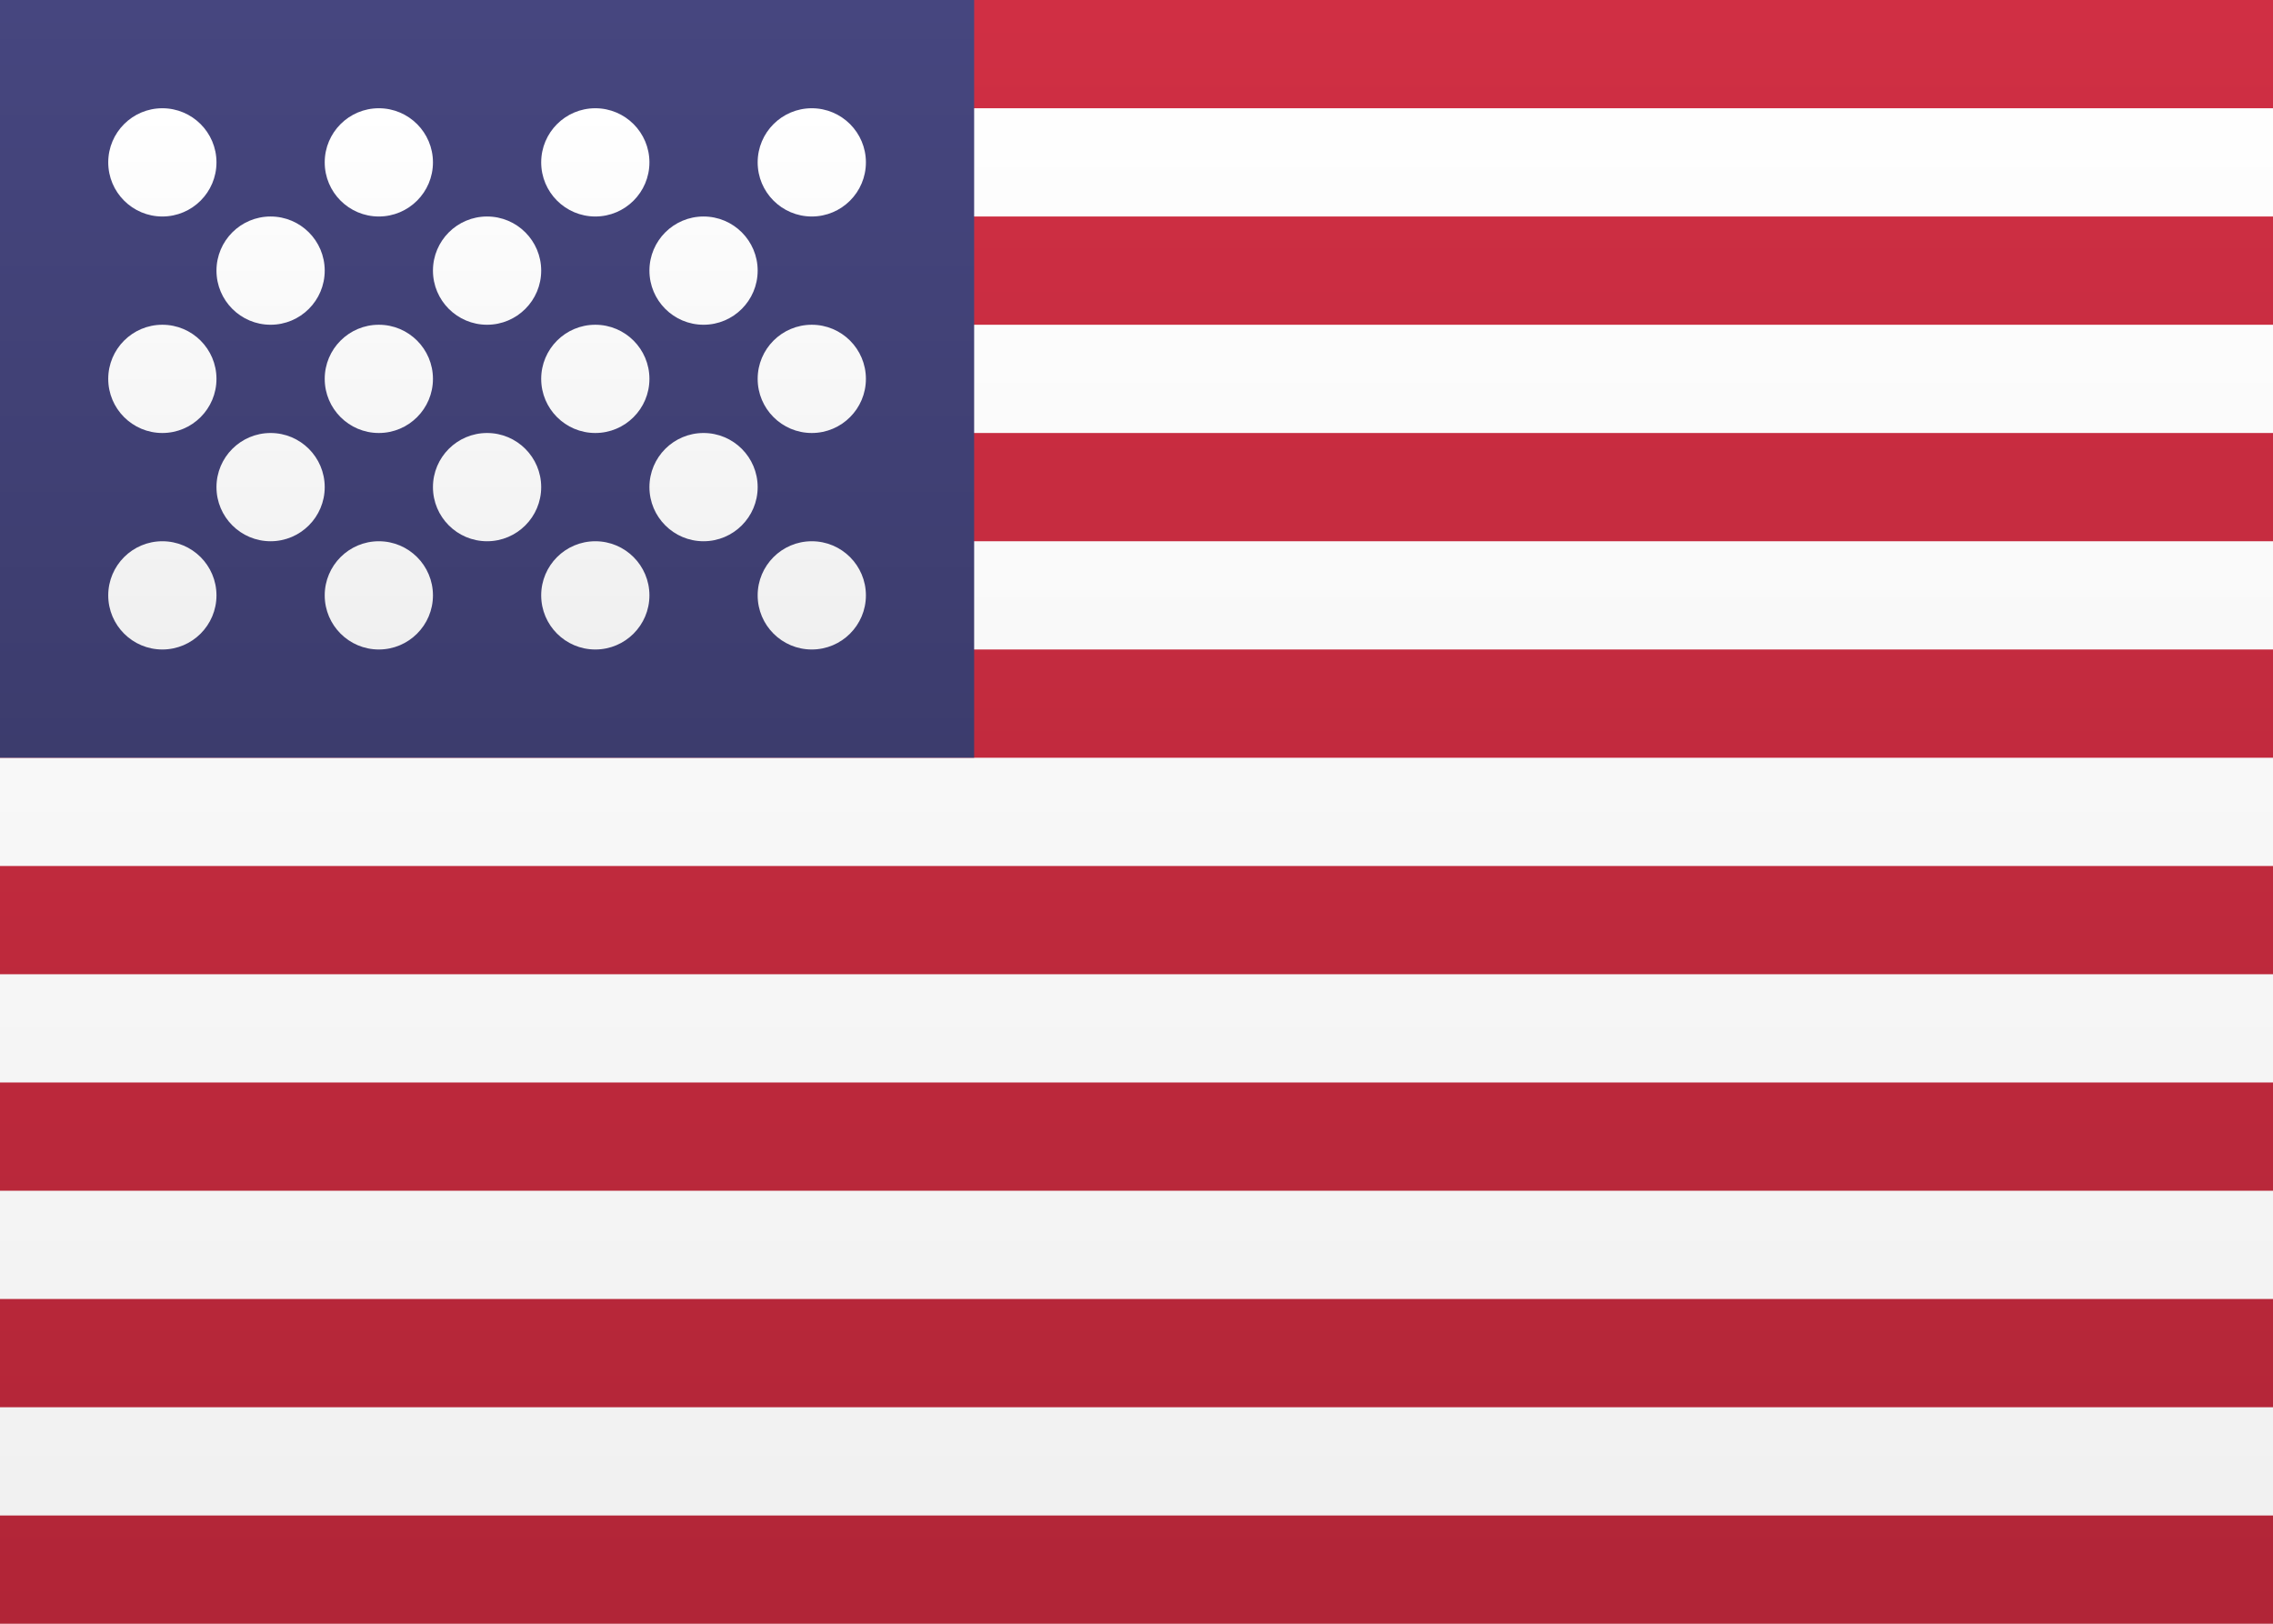
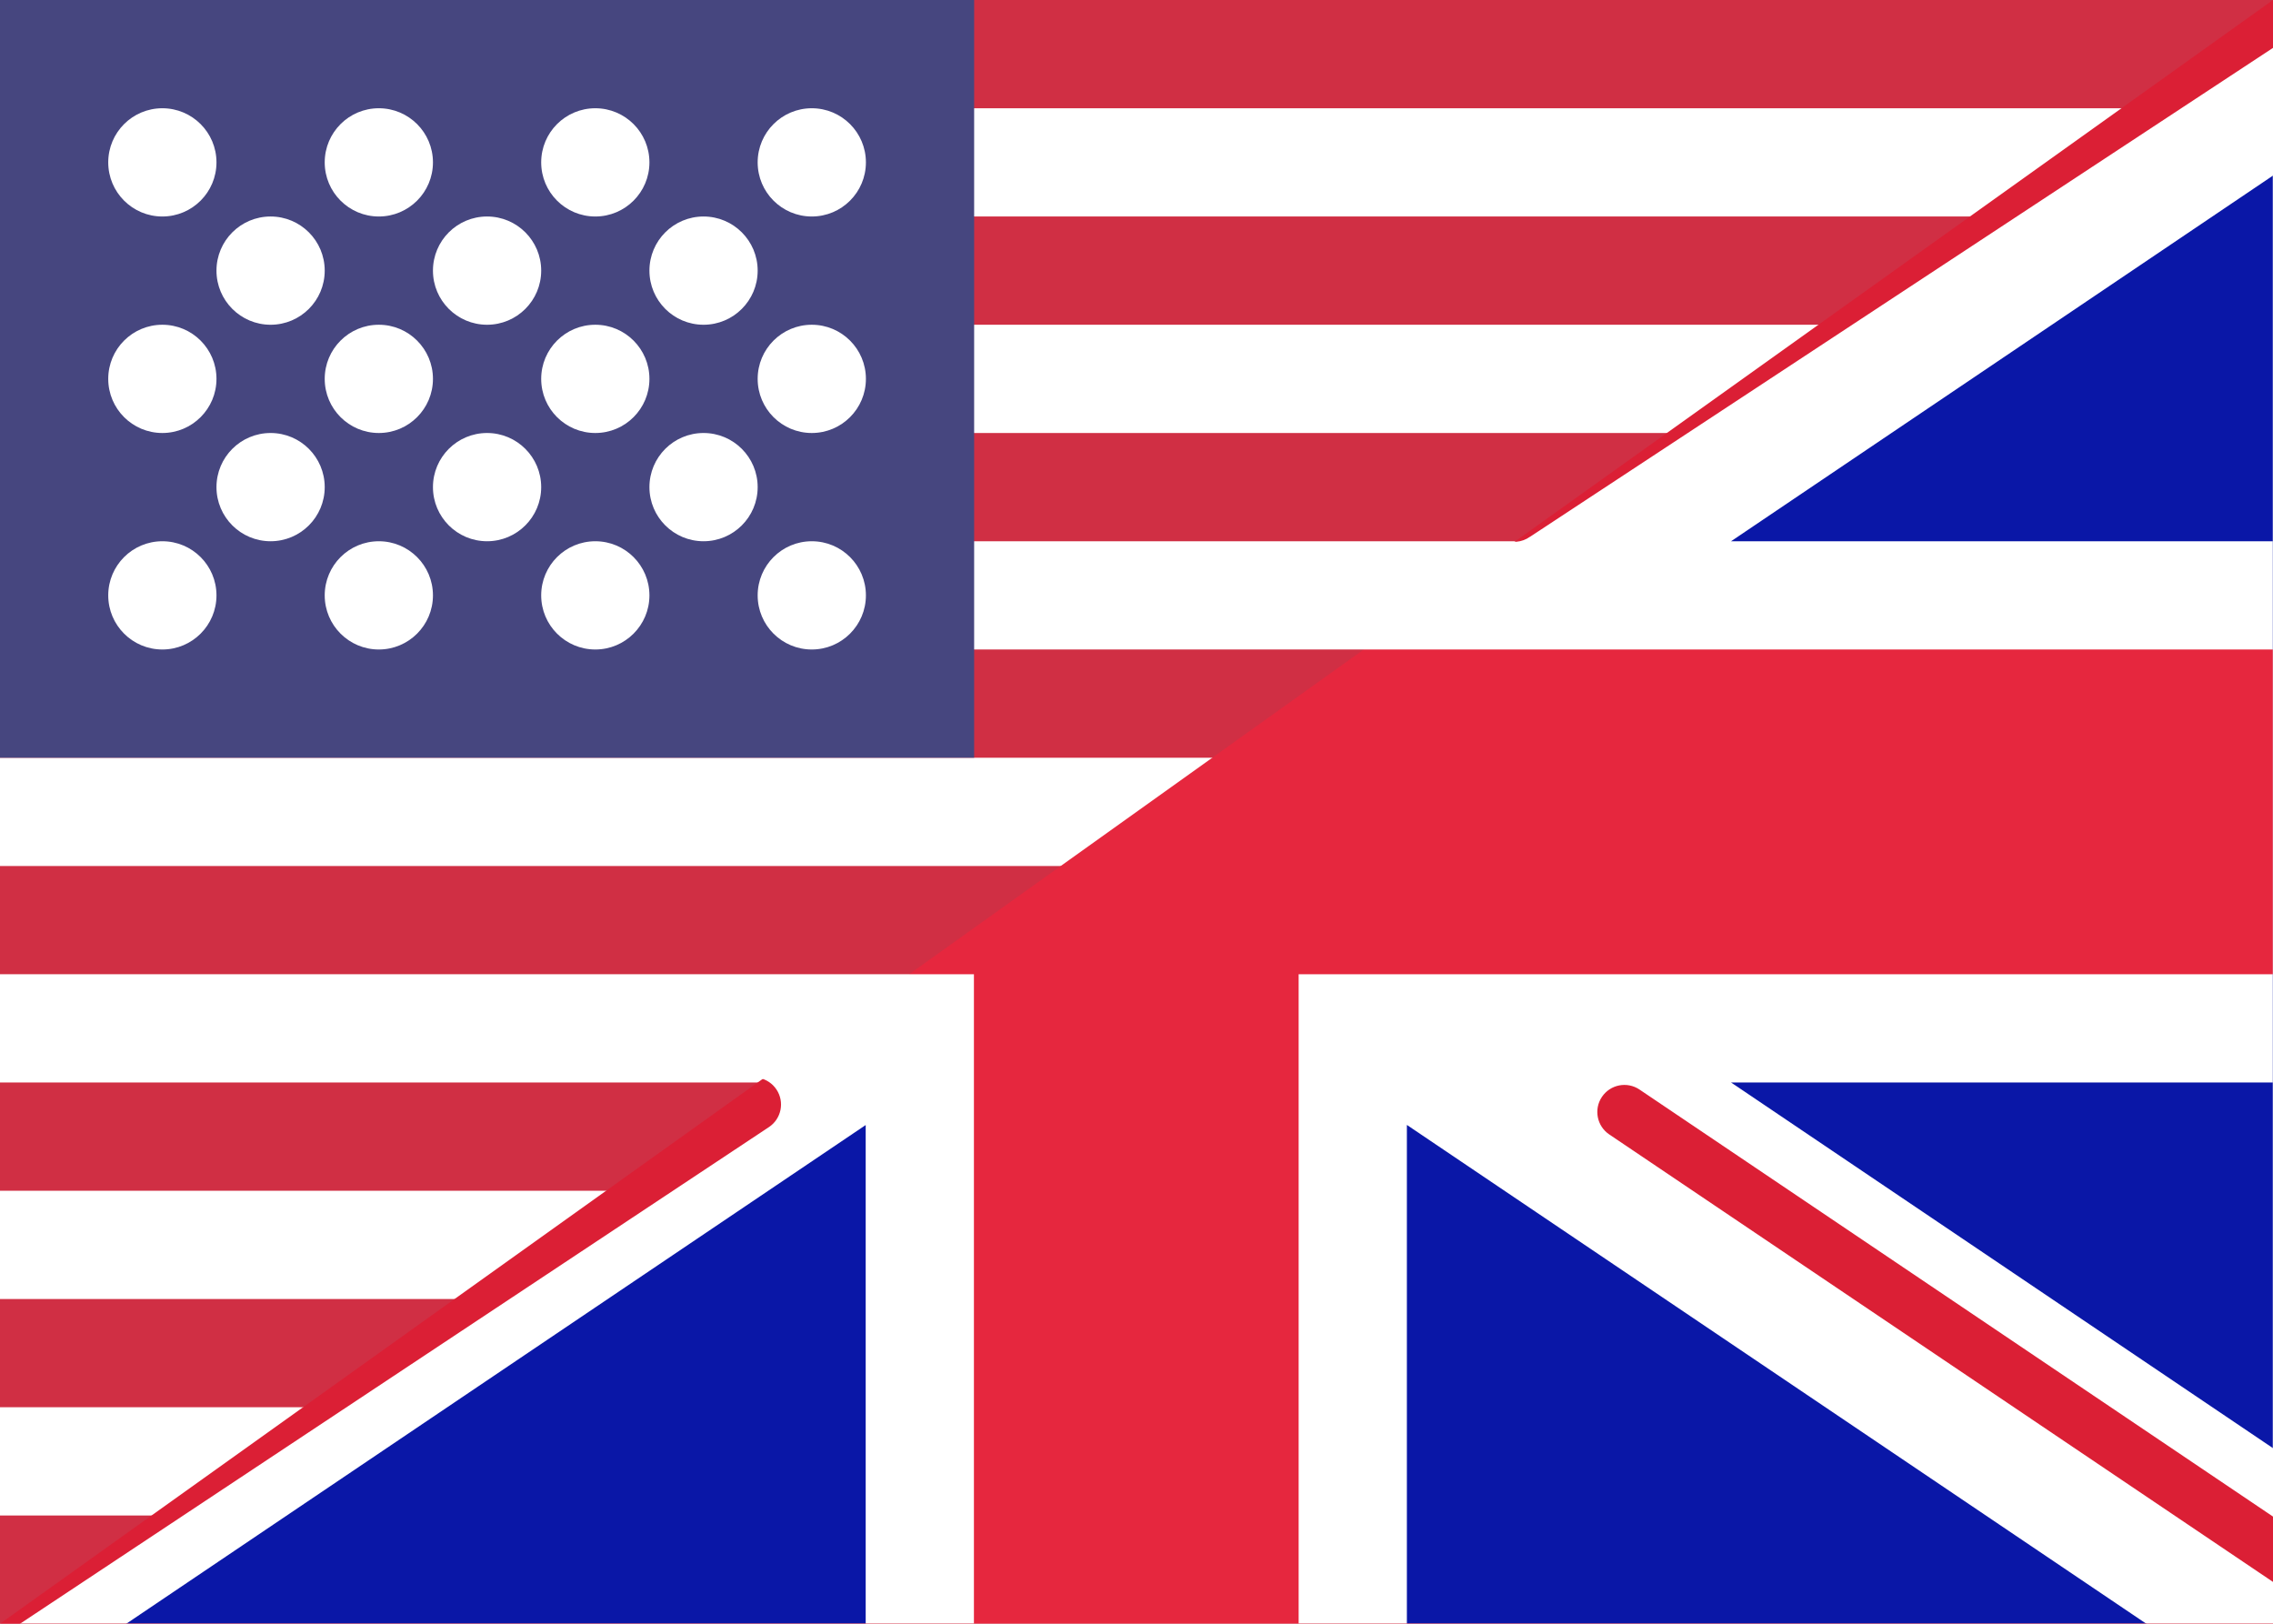
- <svg xmlns="http://www.w3.org/2000/svg" width="21px" height="15px" viewBox="0 0 21 15" version="1.1">
-   <defs>
-     <linearGradient x1="50%" y1="0%" x2="50%" y2="100%" id="linearGradient-1">
-       <stop stop-color="#FFFFFF" offset="0%" />
-       <stop stop-color="#F0F0F0" offset="100%" />
-     </linearGradient>
-     <linearGradient x1="50%" y1="0%" x2="50%" y2="100%" id="linearGradient-2">
-       <stop stop-color="#D02F44" offset="0%" />
-       <stop stop-color="#B12537" offset="100%" />
-     </linearGradient>
-     <linearGradient x1="50%" y1="0%" x2="50%" y2="100%" id="linearGradient-3">
-       <stop stop-color="#46467F" offset="0%" />
-       <stop stop-color="#3C3C6D" offset="100%" />
-     </linearGradient>
-   </defs>
-   <g id="Symbols" stroke="none" stroke-width="1" fill="none" fill-rule="evenodd">
-     <g id="US">
-       <rect id="FlagBackground" fill="url(#linearGradient-1)" x="0" y="0" width="21" height="15" />
-       <path d="M0,0 L21,0 L21,1 L0,1 L0,0 Z M0,2 L21,2 L21,3 L0,3 L0,2 Z M0,4 L21,4 L21,5 L0,5 L0,4 Z M0,6 L21,6 L21,7 L0,7 L0,6 Z M0,8 L21,8 L21,9 L0,9 L0,8 Z M0,10 L21,10 L21,11 L0,11 L0,10 Z M0,12 L21,12 L21,13 L0,13 L0,12 Z M0,14 L21,14 L21,15 L0,15 L0,14 Z" id="Rectangle-511" fill="url(#linearGradient-2)" />
-       <rect id="Rectangle-511" fill="url(#linearGradient-3)" x="0" y="0" width="9" height="7" />
-       <path d="M1.5,2 C1.224,2 1,1.776 1,1.5 C1,1.224 1.224,1 1.5,1 C1.776,1 2,1.224 2,1.5 C2,1.776 1.776,2 1.5,2 Z M3.5,2 C3.224,2 3,1.776 3,1.5 C3,1.224 3.224,1 3.5,1 C3.776,1 4,1.224 4,1.5 C4,1.776 3.776,2 3.5,2 Z M5.5,2 C5.224,2 5,1.776 5,1.5 C5,1.224 5.224,1 5.5,1 C5.776,1 6,1.224 6,1.5 C6,1.776 5.776,2 5.5,2 Z M7.5,2 C7.224,2 7,1.776 7,1.5 C7,1.224 7.224,1 7.5,1 C7.776,1 8,1.224 8,1.5 C8,1.776 7.776,2 7.5,2 Z M2.5,3 C2.224,3 2,2.776 2,2.5 C2,2.224 2.224,2 2.5,2 C2.776,2 3,2.224 3,2.5 C3,2.776 2.776,3 2.5,3 Z M4.5,3 C4.224,3 4,2.776 4,2.5 C4,2.224 4.224,2 4.5,2 C4.776,2 5,2.224 5,2.5 C5,2.776 4.776,3 4.5,3 Z M6.5,3 C6.224,3 6,2.776 6,2.5 C6,2.224 6.224,2 6.5,2 C6.776,2 7,2.224 7,2.5 C7,2.776 6.776,3 6.5,3 Z M7.5,4 C7.224,4 7,3.776 7,3.5 C7,3.224 7.224,3 7.5,3 C7.776,3 8,3.224 8,3.5 C8,3.776 7.776,4 7.5,4 Z M5.5,4 C5.224,4 5,3.776 5,3.5 C5,3.224 5.224,3 5.5,3 C5.776,3 6,3.224 6,3.5 C6,3.776 5.776,4 5.5,4 Z M3.5,4 C3.224,4 3,3.776 3,3.5 C3,3.224 3.224,3 3.5,3 C3.776,3 4,3.224 4,3.5 C4,3.776 3.776,4 3.5,4 Z M1.5,4 C1.224,4 1,3.776 1,3.5 C1,3.224 1.224,3 1.5,3 C1.776,3 2,3.224 2,3.5 C2,3.776 1.776,4 1.5,4 Z M2.5,5 C2.224,5 2,4.776 2,4.5 C2,4.224 2.224,4 2.5,4 C2.776,4 3,4.224 3,4.5 C3,4.776 2.776,5 2.5,5 Z M4.5,5 C4.224,5 4,4.776 4,4.5 C4,4.224 4.224,4 4.5,4 C4.776,4 5,4.224 5,4.5 C5,4.776 4.776,5 4.5,5 Z M6.5,5 C6.224,5 6,4.776 6,4.5 C6,4.224 6.224,4 6.5,4 C6.776,4 7,4.224 7,4.5 C7,4.776 6.776,5 6.5,5 Z M7.5,6 C7.224,6 7,5.776 7,5.5 C7,5.224 7.224,5 7.5,5 C7.776,5 8,5.224 8,5.5 C8,5.776 7.776,6 7.5,6 Z M5.5,6 C5.224,6 5,5.776 5,5.5 C5,5.224 5.224,5 5.5,5 C5.776,5 6,5.224 6,5.5 C6,5.776 5.776,6 5.5,6 Z M3.5,6 C3.224,6 3,5.776 3,5.5 C3,5.224 3.224,5 3.5,5 C3.776,5 4,5.224 4,5.5 C4,5.776 3.776,6 3.5,6 Z M1.5,6 C1.224,6 1,5.776 1,5.5 C1,5.224 1.224,5 1.5,5 C1.776,5 2,5.224 2,5.5 C2,5.776 1.776,6 1.5,6 Z" id="Oval-43" fill="url(#linearGradient-1)" />
+ <svg xmlns="http://www.w3.org/2000/svg" width="21" height="15" fill="none" viewBox="0 0 21 15">
+   <g clip-path="url(#a)">
+     <path fill="#fff" d="M0 0h21v15H0z" />
+     <g clip-path="url(#b)">
+       <path fill="url(#c)" d="M21 0H0v15h21z" />
+       <path fill="url(#d)" fill-rule="evenodd" d="M0 0h21v1H0zm0 2h21v1H0zm0 2h21v1H0zm0 2h21v1H0zm0 2h21v1H0zm0 2h21v1H0zm0 2h21v1H0zm0 2h21v1H0z" clip-rule="evenodd" />
+       <path fill="url(#e)" d="M9 0H0v7h9z" />
+       <path fill="url(#f)" fill-rule="evenodd" d="M1.5 2a.5.5 0 1 1 0-1 .5.5 0 0 1 0 1m2 0a.5.5 0 1 1 0-1 .5.5 0 0 1 0 1m2 0a.5.5 0 1 1 0-1 .5.5 0 0 1 0 1m2 0a.5.5 0 1 1 0-1 .5.5 0 0 1 0 1m-5 1a.5.5 0 1 1 0-1 .5.5 0 0 1 0 1m2 0a.5.5 0 1 1 0-1 .5.5 0 0 1 0 1m2 0a.5.5 0 1 1 0-1 .5.5 0 0 1 0 1m1 1a.5.5 0 1 1 0-1 .5.5 0 0 1 0 1m-2 0a.5.5 0 1 1 0-1 .5.5 0 0 1 0 1m-2 0a.5.5 0 1 1 0-1 .5.5 0 0 1 0 1m-2 0a.5.5 0 1 1 0-1 .5.5 0 0 1 0 1m1 1a.5.5 0 1 1 0-1 .5.5 0 0 1 0 1m2 0a.5.5 0 1 1 0-1 .5.5 0 0 1 0 1m2 0a.5.5 0 1 1 0-1 .5.5 0 0 1 0 1m1 1a.5.5 0 1 1 0-1 .5.5 0 0 1 0 1m-2 0a.5.5 0 1 1 0-1 .5.5 0 0 1 0 1m-2 0a.5.5 0 1 1 0-1 .5.5 0 0 1 0 1m-2 0a.5.5 0 1 1 0-1 .5.5 0 0 1 0 1" clip-rule="evenodd" />
+     </g>
+     <mask id="g" width="21" height="15" x="0" y="0" maskUnits="userSpaceOnUse" style="mask-type:alpha">
+       <path fill="#000" d="M21 15V0L0 15z" />
+     </mask>
+     <g mask="url(#g)">
+       <path fill="url(#h)" d="M21 0H0v15h21z" />
+       <path fill="url(#i)" d="M20.998 0h-21v15h21z" />
+       <path fill="url(#j)" fill-rule="evenodd" d="M5.003 10H-.002V5h5.005L-2.082.22l1.118-1.657 8.962 6.045V-1h5v5.608l8.962-6.045L23.078.22 15.993 5h5.005v5h-5.005l7.085 4.78-1.118 1.657-8.962-6.045V16h-5v-5.607l-8.962 6.044-1.118-1.658z" clip-rule="evenodd" />
+       <path fill="#DB1F35" d="m14.137 4.958 9.499-6.25a.25.25 0 1 0-.275-.417l-9.5 6.25a.25.25 0 1 0 .275.417M14.868 10.48l8.515 5.74a.25.25 0 0 0 .28-.415l-8.516-5.74a.25.25 0 0 0-.279.415M6.142 4.526-2.74-1.461a.25.25 0 0 0-.28.415L5.863 4.94a.25.25 0 1 0 .279-.414M6.827 9.995l-9.845 6.53a.25.25 0 1 0 .276.416l9.846-6.529a.25.25 0 1 0-.277-.417" />
+       <path fill="url(#k)" fill-rule="evenodd" d="M-.002 9h9v6h3V9h9V6h-9V0h-3v6h-9z" clip-rule="evenodd" />
    </g>
  </g>
+   <defs>
+     <linearGradient id="c" x1="1050" x2="1050" y1="0" y2="1500" gradientUnits="userSpaceOnUse">
+       <stop stop-color="#fff" />
+       <stop offset="1" stop-color="#F0F0F0" />
+     </linearGradient>
+     <linearGradient id="d" x1="1050" x2="1050" y1="0" y2="1500" gradientUnits="userSpaceOnUse">
+       <stop stop-color="#D02F44" />
+       <stop offset="1" stop-color="#B12537" />
+     </linearGradient>
+     <linearGradient id="e" x1="450" x2="450" y1="0" y2="700" gradientUnits="userSpaceOnUse">
+       <stop stop-color="#46467F" />
+       <stop offset="1" stop-color="#3C3C6D" />
+     </linearGradient>
+     <linearGradient id="f" x1="351" x2="351" y1="1" y2="501" gradientUnits="userSpaceOnUse">
+       <stop stop-color="#fff" />
+       <stop offset="1" stop-color="#F0F0F0" />
+     </linearGradient>
+     <linearGradient id="h" x1="1050" x2="1050" y1="0" y2="1500" gradientUnits="userSpaceOnUse">
+       <stop stop-color="#fff" />
+       <stop offset="1" stop-color="#F0F0F0" />
+     </linearGradient>
+     <linearGradient id="i" x1="1050" x2="1050" y1="0" y2="1500" gradientUnits="userSpaceOnUse">
+       <stop stop-color="#0A17A7" />
+       <stop offset="1" stop-color="#030E88" />
+     </linearGradient>
+     <linearGradient id="j" x1="1255.94" x2="1255.94" y1="-1.437" y2="1786.03" gradientUnits="userSpaceOnUse">
+       <stop stop-color="#fff" />
+       <stop offset="1" stop-color="#F0F0F0" />
+     </linearGradient>
+     <linearGradient id="k" x1="1050" x2="1050" y1="0" y2="1500" gradientUnits="userSpaceOnUse">
+       <stop stop-color="#E6273E" />
+       <stop offset="1" stop-color="#CF152B" />
+     </linearGradient>
+     <clipPath id="a">
+       <path fill="#fff" d="M0 0h21v15H0z" />
+     </clipPath>
+     <clipPath id="b">
+       <path fill="#fff" d="M0 0h21v15H0z" />
+     </clipPath>
+   </defs>
</svg>
